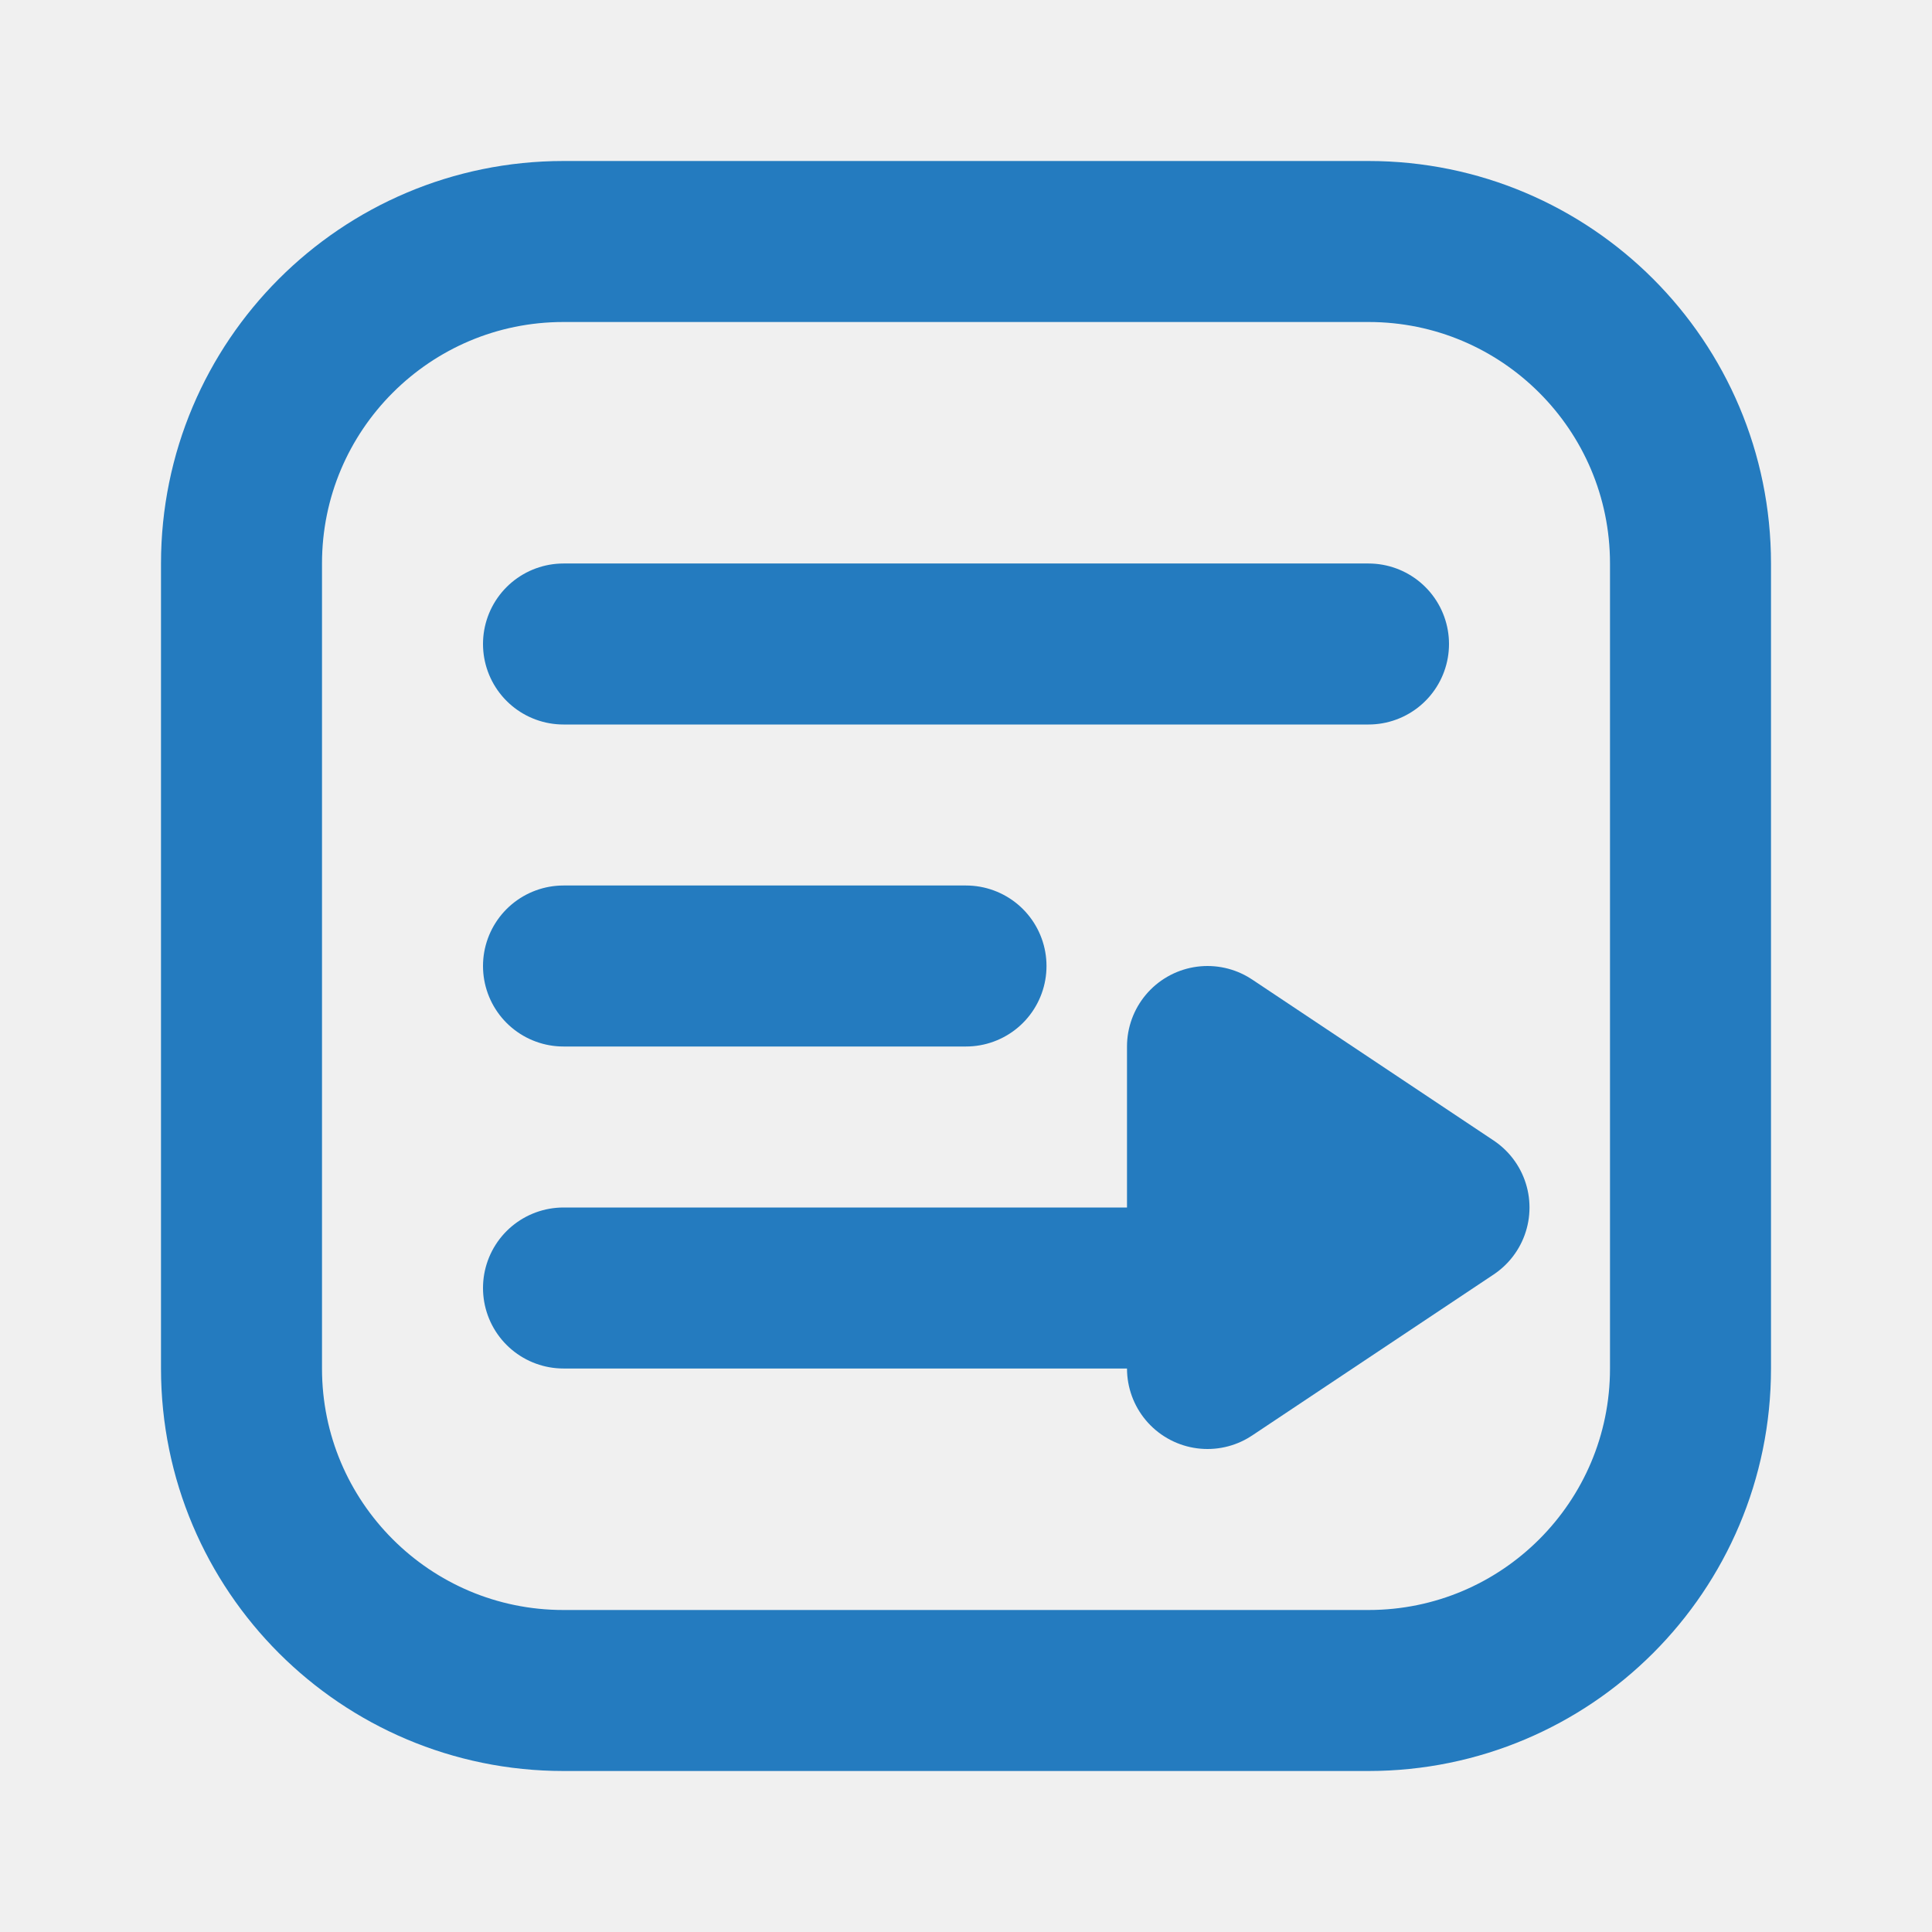
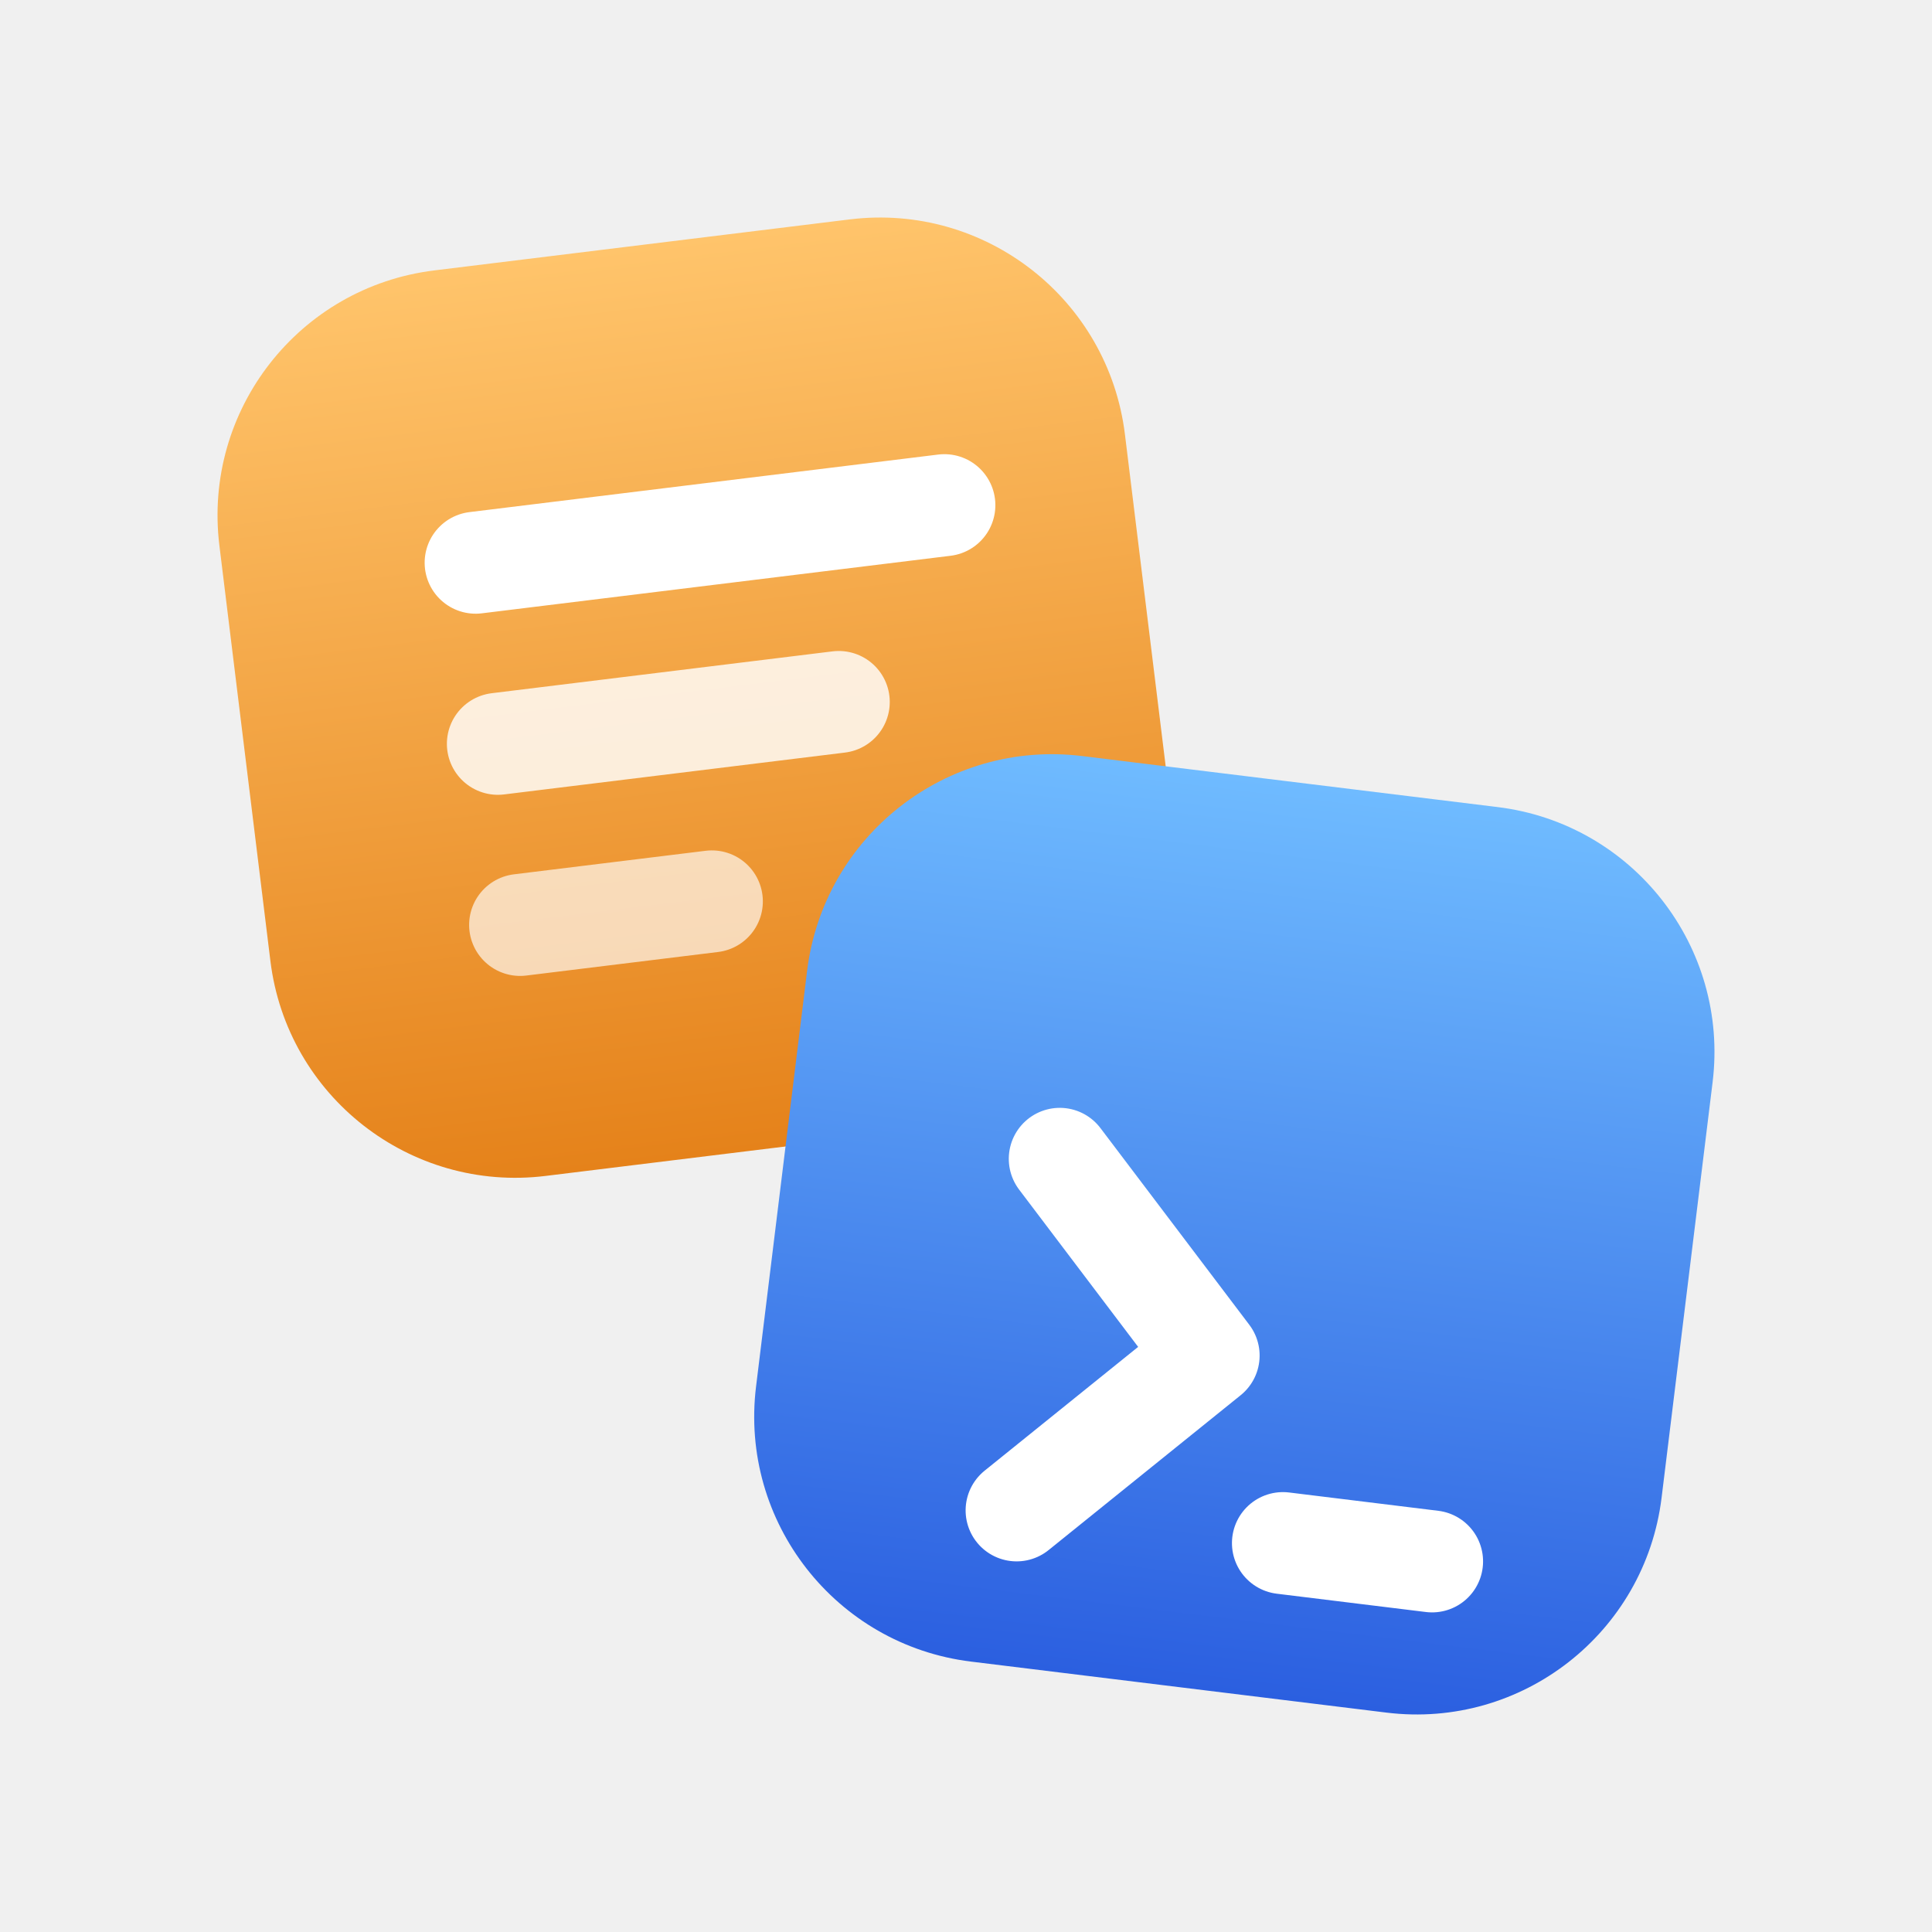
- <svg xmlns="http://www.w3.org/2000/svg" viewBox="0 0 24 24" width="24" height="24" fill="none" stroke="#247bbf" stroke-width="2" stroke-linecap="round" stroke-linejoin="round">
-   <rect x="3" y="3" width="18" height="18" rx="4" />
-   <path d="M7 8h10M7 12h5M7 16h8" />
-   <path d="M15 13l3 2-3 2v-4z" fill="#247bbf" />
+ <svg xmlns="http://www.w3.org/2000/svg" width="36" height="36" viewBox="0 0 36 36" fill="none">
+   <g transform="rotate(-7 13 13)">
+     <rect x="4.5" y="4.5" width="17" height="17" rx="4.6" fill="url(#dsh_mode_switcher_plan)" />
+     <path d="M9.2 10H18" stroke="#FFFFFF" stroke-width="1.9" stroke-linecap="round" />
+     <path d="M9.2 13.4H15.6" stroke="#FFFFFF" stroke-width="1.9" stroke-linecap="round" opacity="0.82" />
+     <path d="M9.2 16.8H12.8" stroke="#FFFFFF" stroke-width="1.9" stroke-linecap="round" opacity="0.66" />
+   </g>
+   <g transform="rotate(7 23 23)">
+     <rect x="14.5" y="14.5" width="17" height="17" rx="4.6" fill="url(#dsh_mode_switcher_build)" />
+     <path d="M19.6 22L22.8 25.3L19.6 28.6" stroke="#FFFFFF" stroke-width="1.9" stroke-linecap="round" stroke-linejoin="round" />
+     <path d="M24.6 28.6H27.4" stroke="#FFFFFF" stroke-width="1.9" stroke-linecap="round" />
+   </g>
+   <defs>
+     <linearGradient id="dsh_mode_switcher_plan" x1="13" y1="4.5" x2="13" y2="21.5" gradientUnits="userSpaceOnUse">
+       <stop stop-color="#FFC46B" />
+       <stop offset="1" stop-color="#E5821A" />
+     </linearGradient>
+     <linearGradient id="dsh_mode_switcher_build" x1="23" y1="14.5" x2="23" y2="31.5" gradientUnits="userSpaceOnUse">
+       <stop stop-color="#6FBBFF" />
+       <stop offset="1" stop-color="#2B5FE0" />
+     </linearGradient>
+   </defs>
</svg>
